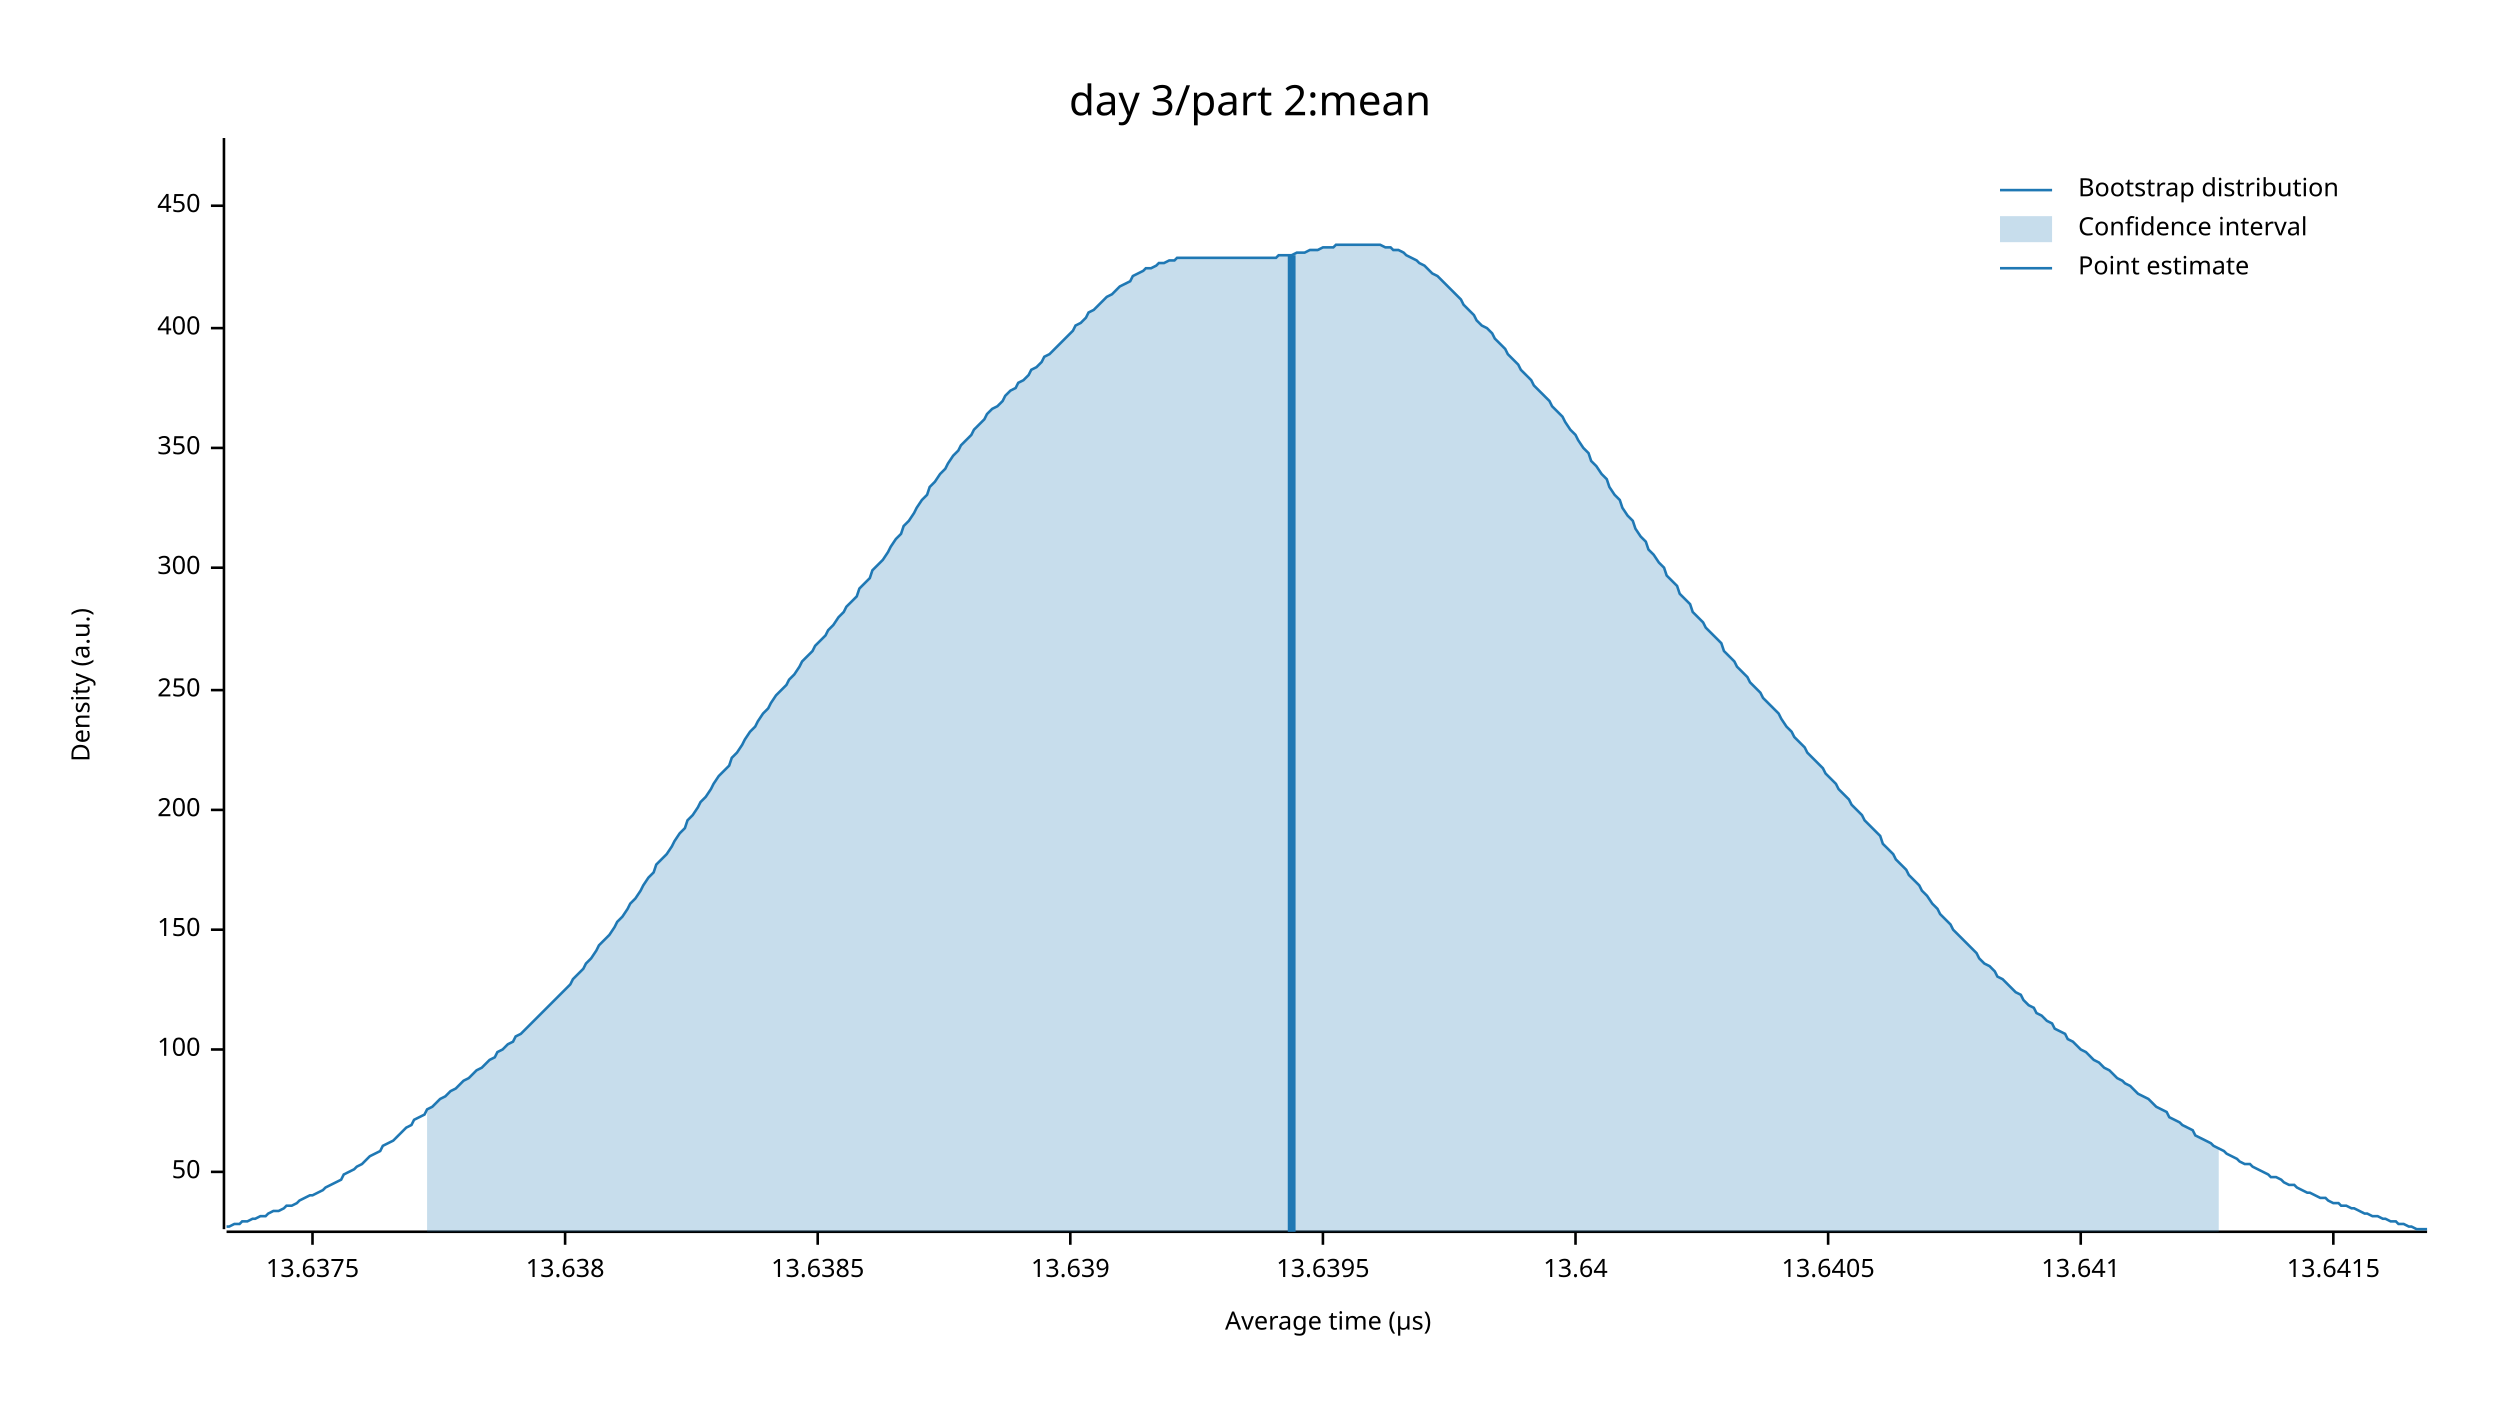
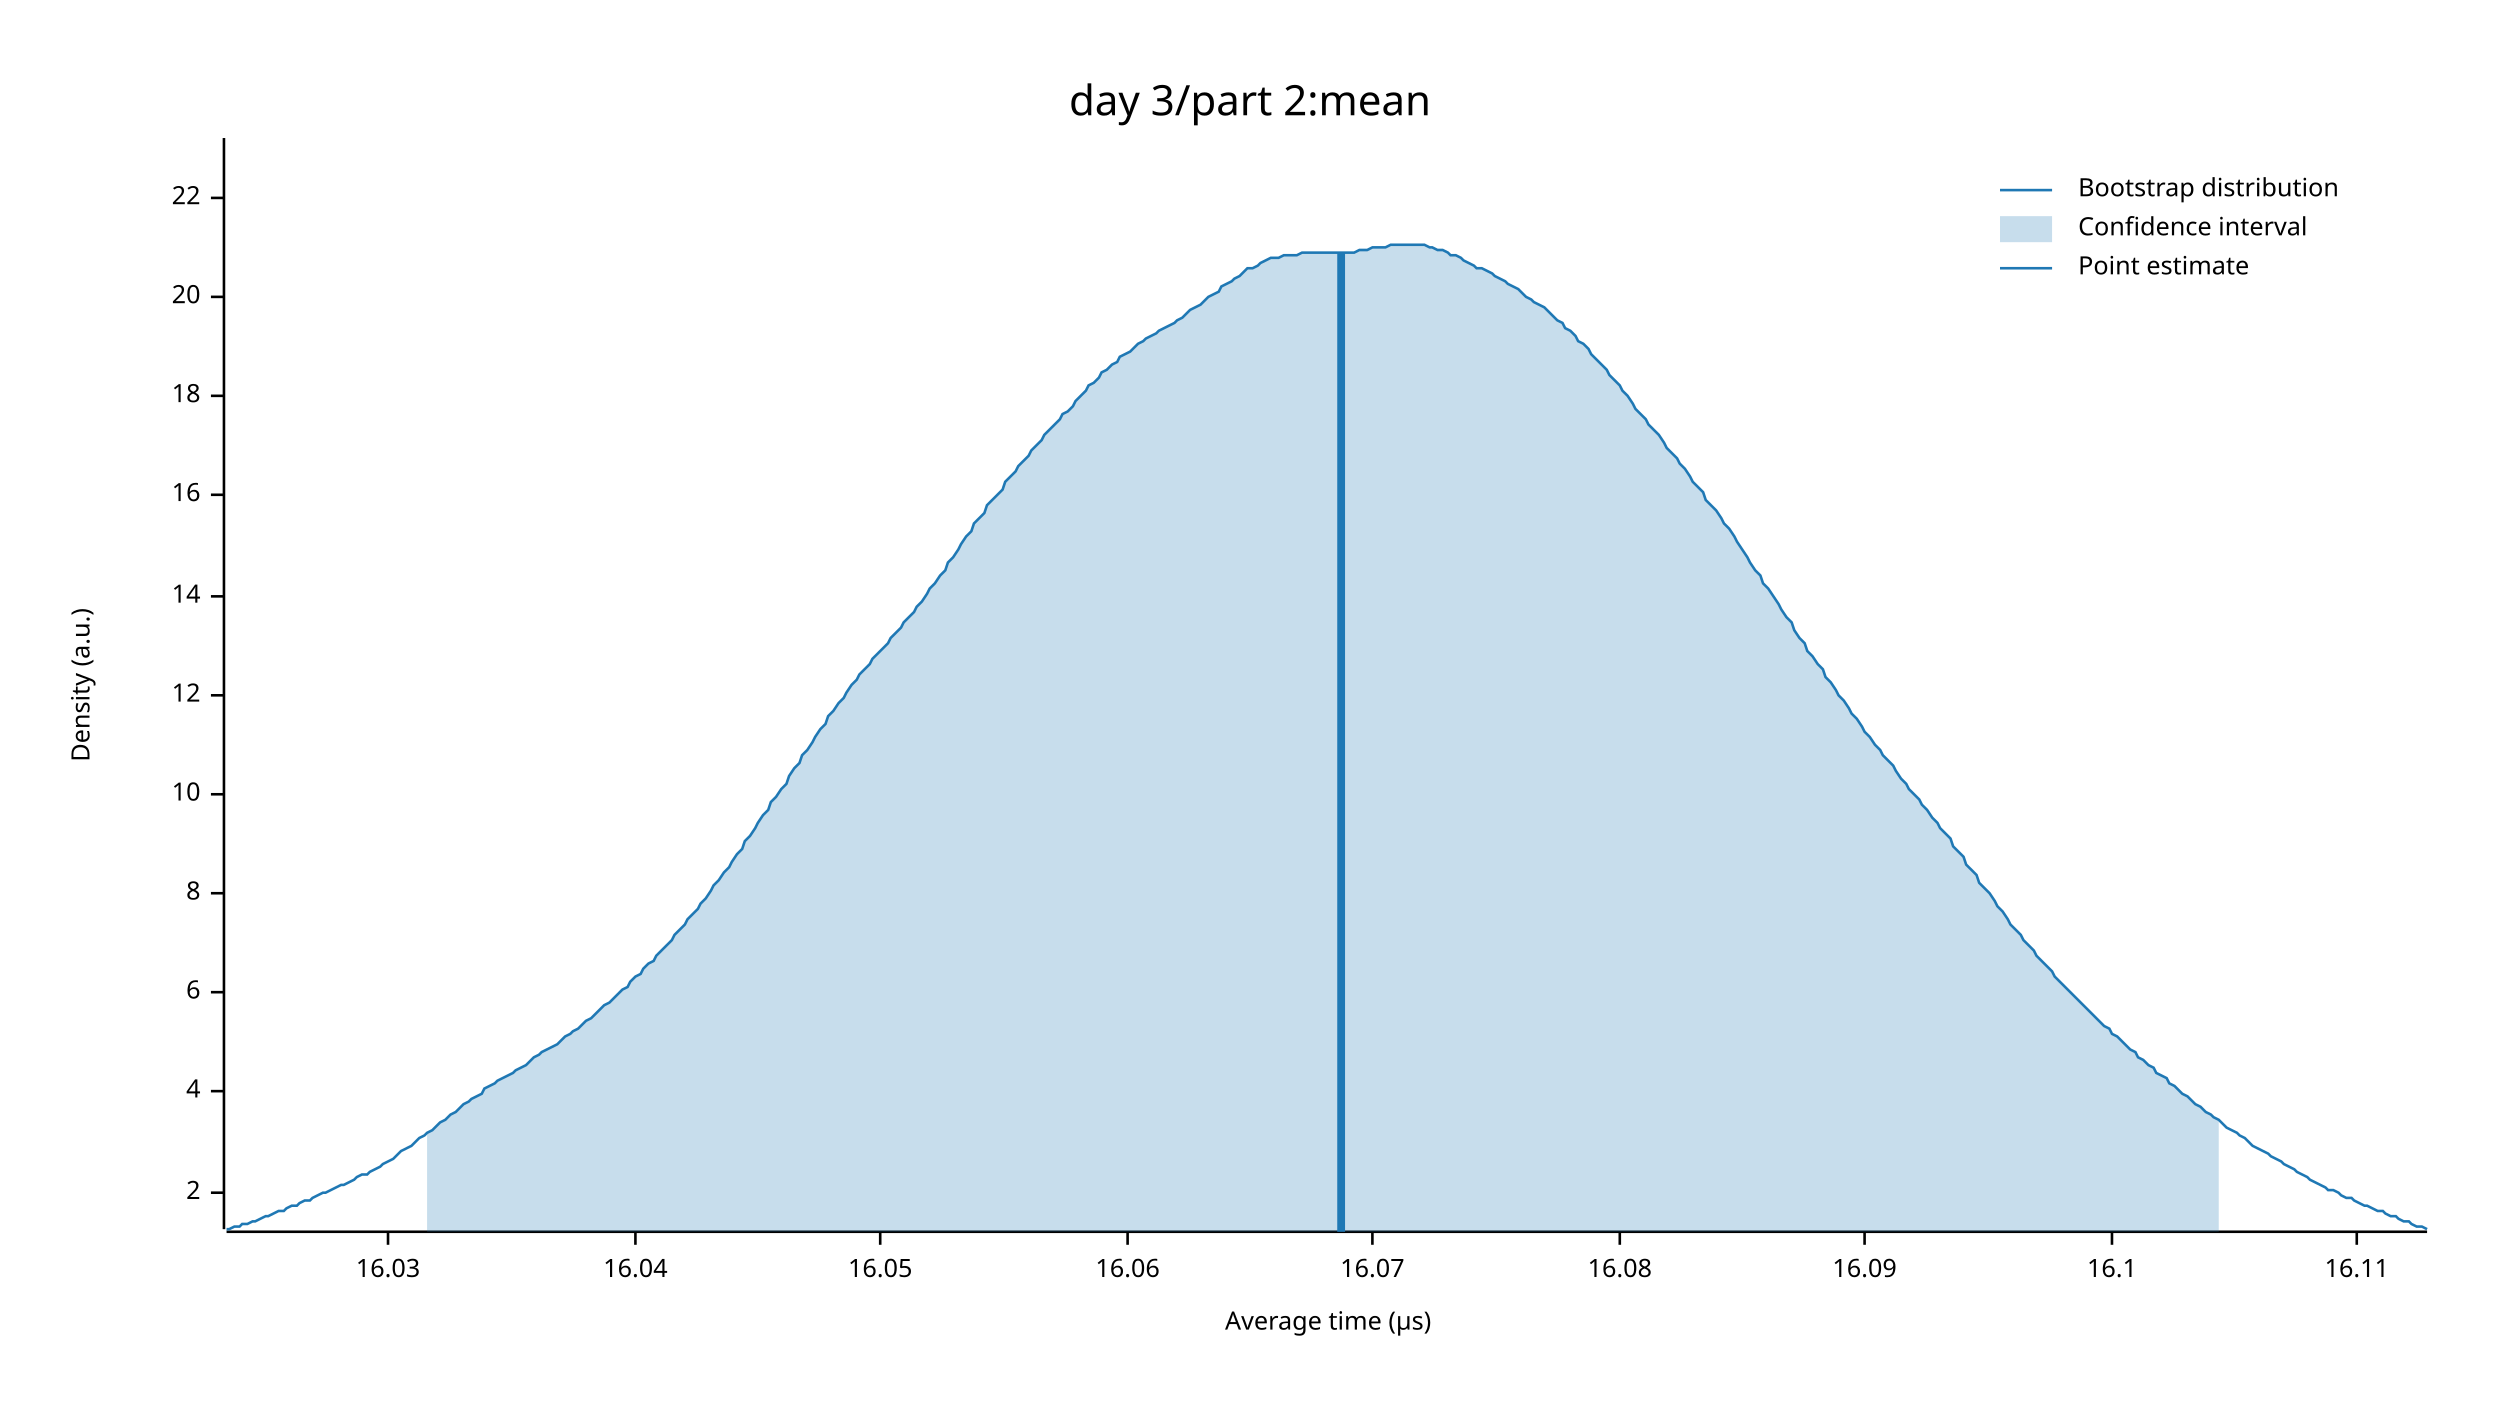
<svg xmlns="http://www.w3.org/2000/svg" width="960" height="540" viewBox="0 0 960 540">
  <text x="480" y="32" dy="0.76em" text-anchor="middle" font-family="sans-serif" font-size="16.129" opacity="1" fill="#000000">
day 3/part 2:mean
</text>
  <text x="27" y="263" dy="0.76em" text-anchor="middle" font-family="sans-serif" font-size="9.677" opacity="1" fill="#000000" transform="rotate(270, 27, 263)">
Density (a.u.)
</text>
  <text x="510" y="513" dy="-0.5ex" text-anchor="middle" font-family="sans-serif" font-size="9.677" opacity="1" fill="#000000">
Average time (µs)
</text>
  <polyline fill="none" opacity="1" stroke="#000000" stroke-width="1" points="86,53 86,472 " />
-   <text x="77" y="450" dy="0.5ex" text-anchor="end" font-family="sans-serif" font-size="9.677" opacity="1" fill="#000000">
- 50
+   <text x="77" y="458" dy="0.5ex" text-anchor="end" font-family="sans-serif" font-size="9.677" opacity="1" fill="#000000">
+ 2
</text>
-   <polyline fill="none" opacity="1" stroke="#000000" stroke-width="1" points="81,450 86,450 " />
-   <text x="77" y="403" dy="0.5ex" text-anchor="end" font-family="sans-serif" font-size="9.677" opacity="1" fill="#000000">
- 100
+   <polyline fill="none" opacity="1" stroke="#000000" stroke-width="1" points="81,458 86,458 " />
+   <text x="77" y="419" dy="0.5ex" text-anchor="end" font-family="sans-serif" font-size="9.677" opacity="1" fill="#000000">
+ 4
</text>
-   <polyline fill="none" opacity="1" stroke="#000000" stroke-width="1" points="81,403 86,403 " />
-   <text x="77" y="357" dy="0.5ex" text-anchor="end" font-family="sans-serif" font-size="9.677" opacity="1" fill="#000000">
- 150
+   <polyline fill="none" opacity="1" stroke="#000000" stroke-width="1" points="81,419 86,419 " />
+   <text x="77" y="381" dy="0.5ex" text-anchor="end" font-family="sans-serif" font-size="9.677" opacity="1" fill="#000000">
+ 6
</text>
-   <polyline fill="none" opacity="1" stroke="#000000" stroke-width="1" points="81,357 86,357 " />
-   <text x="77" y="311" dy="0.5ex" text-anchor="end" font-family="sans-serif" font-size="9.677" opacity="1" fill="#000000">
- 200
+   <polyline fill="none" opacity="1" stroke="#000000" stroke-width="1" points="81,381 86,381 " />
+   <text x="77" y="343" dy="0.5ex" text-anchor="end" font-family="sans-serif" font-size="9.677" opacity="1" fill="#000000">
+ 8
</text>
-   <polyline fill="none" opacity="1" stroke="#000000" stroke-width="1" points="81,311 86,311 " />
-   <text x="77" y="265" dy="0.5ex" text-anchor="end" font-family="sans-serif" font-size="9.677" opacity="1" fill="#000000">
- 250
+   <polyline fill="none" opacity="1" stroke="#000000" stroke-width="1" points="81,343 86,343 " />
+   <text x="77" y="305" dy="0.5ex" text-anchor="end" font-family="sans-serif" font-size="9.677" opacity="1" fill="#000000">
+ 10
</text>
-   <polyline fill="none" opacity="1" stroke="#000000" stroke-width="1" points="81,265 86,265 " />
-   <text x="77" y="218" dy="0.5ex" text-anchor="end" font-family="sans-serif" font-size="9.677" opacity="1" fill="#000000">
- 300
+   <polyline fill="none" opacity="1" stroke="#000000" stroke-width="1" points="81,305 86,305 " />
+   <text x="77" y="267" dy="0.5ex" text-anchor="end" font-family="sans-serif" font-size="9.677" opacity="1" fill="#000000">
+ 12
</text>
-   <polyline fill="none" opacity="1" stroke="#000000" stroke-width="1" points="81,218 86,218 " />
-   <text x="77" y="172" dy="0.5ex" text-anchor="end" font-family="sans-serif" font-size="9.677" opacity="1" fill="#000000">
- 350
+   <polyline fill="none" opacity="1" stroke="#000000" stroke-width="1" points="81,267 86,267 " />
+   <text x="77" y="229" dy="0.5ex" text-anchor="end" font-family="sans-serif" font-size="9.677" opacity="1" fill="#000000">
+ 14
</text>
-   <polyline fill="none" opacity="1" stroke="#000000" stroke-width="1" points="81,172 86,172 " />
-   <text x="77" y="126" dy="0.5ex" text-anchor="end" font-family="sans-serif" font-size="9.677" opacity="1" fill="#000000">
- 400
+   <polyline fill="none" opacity="1" stroke="#000000" stroke-width="1" points="81,229 86,229 " />
+   <text x="77" y="190" dy="0.5ex" text-anchor="end" font-family="sans-serif" font-size="9.677" opacity="1" fill="#000000">
+ 16
</text>
-   <polyline fill="none" opacity="1" stroke="#000000" stroke-width="1" points="81,126 86,126 " />
-   <text x="77" y="79" dy="0.5ex" text-anchor="end" font-family="sans-serif" font-size="9.677" opacity="1" fill="#000000">
- 450
+   <polyline fill="none" opacity="1" stroke="#000000" stroke-width="1" points="81,190 86,190 " />
+   <text x="77" y="152" dy="0.5ex" text-anchor="end" font-family="sans-serif" font-size="9.677" opacity="1" fill="#000000">
+ 18
</text>
-   <polyline fill="none" opacity="1" stroke="#000000" stroke-width="1" points="81,79 86,79 " />
+   <polyline fill="none" opacity="1" stroke="#000000" stroke-width="1" points="81,152 86,152 " />
+   <text x="77" y="114" dy="0.5ex" text-anchor="end" font-family="sans-serif" font-size="9.677" opacity="1" fill="#000000">
+ 20
+ </text>
+   <polyline fill="none" opacity="1" stroke="#000000" stroke-width="1" points="81,114 86,114 " />
+   <text x="77" y="76" dy="0.5ex" text-anchor="end" font-family="sans-serif" font-size="9.677" opacity="1" fill="#000000">
+ 22
+ </text>
+   <polyline fill="none" opacity="1" stroke="#000000" stroke-width="1" points="81,76 86,76 " />
  <polyline fill="none" opacity="1" stroke="#000000" stroke-width="1" points="87,473 932,473 " />
-   <text x="120" y="483" dy="0.76em" text-anchor="middle" font-family="sans-serif" font-size="9.677" opacity="1" fill="#000000">
- 13.6375
+   <text x="149" y="483" dy="0.76em" text-anchor="middle" font-family="sans-serif" font-size="9.677" opacity="1" fill="#000000">
+ 16.03
</text>
-   <polyline fill="none" opacity="1" stroke="#000000" stroke-width="1" points="120,473 120,478 " />
-   <text x="217" y="483" dy="0.76em" text-anchor="middle" font-family="sans-serif" font-size="9.677" opacity="1" fill="#000000">
- 13.638
+   <polyline fill="none" opacity="1" stroke="#000000" stroke-width="1" points="149,473 149,478 " />
+   <text x="244" y="483" dy="0.76em" text-anchor="middle" font-family="sans-serif" font-size="9.677" opacity="1" fill="#000000">
+ 16.04
</text>
-   <polyline fill="none" opacity="1" stroke="#000000" stroke-width="1" points="217,473 217,478 " />
-   <text x="314" y="483" dy="0.76em" text-anchor="middle" font-family="sans-serif" font-size="9.677" opacity="1" fill="#000000">
- 13.6385
+   <polyline fill="none" opacity="1" stroke="#000000" stroke-width="1" points="244,473 244,478 " />
+   <text x="338" y="483" dy="0.76em" text-anchor="middle" font-family="sans-serif" font-size="9.677" opacity="1" fill="#000000">
+ 16.05
</text>
-   <polyline fill="none" opacity="1" stroke="#000000" stroke-width="1" points="314,473 314,478 " />
-   <text x="411" y="483" dy="0.76em" text-anchor="middle" font-family="sans-serif" font-size="9.677" opacity="1" fill="#000000">
- 13.639
+   <polyline fill="none" opacity="1" stroke="#000000" stroke-width="1" points="338,473 338,478 " />
+   <text x="433" y="483" dy="0.76em" text-anchor="middle" font-family="sans-serif" font-size="9.677" opacity="1" fill="#000000">
+ 16.06
</text>
-   <polyline fill="none" opacity="1" stroke="#000000" stroke-width="1" points="411,473 411,478 " />
-   <text x="508" y="483" dy="0.76em" text-anchor="middle" font-family="sans-serif" font-size="9.677" opacity="1" fill="#000000">
- 13.6395
+   <polyline fill="none" opacity="1" stroke="#000000" stroke-width="1" points="433,473 433,478 " />
+   <text x="527" y="483" dy="0.76em" text-anchor="middle" font-family="sans-serif" font-size="9.677" opacity="1" fill="#000000">
+ 16.07
</text>
-   <polyline fill="none" opacity="1" stroke="#000000" stroke-width="1" points="508,473 508,478 " />
-   <text x="605" y="483" dy="0.76em" text-anchor="middle" font-family="sans-serif" font-size="9.677" opacity="1" fill="#000000">
- 13.64
+   <polyline fill="none" opacity="1" stroke="#000000" stroke-width="1" points="527,473 527,478 " />
+   <text x="622" y="483" dy="0.76em" text-anchor="middle" font-family="sans-serif" font-size="9.677" opacity="1" fill="#000000">
+ 16.08
</text>
-   <polyline fill="none" opacity="1" stroke="#000000" stroke-width="1" points="605,473 605,478 " />
-   <text x="702" y="483" dy="0.76em" text-anchor="middle" font-family="sans-serif" font-size="9.677" opacity="1" fill="#000000">
- 13.6405
+   <polyline fill="none" opacity="1" stroke="#000000" stroke-width="1" points="622,473 622,478 " />
+   <text x="716" y="483" dy="0.76em" text-anchor="middle" font-family="sans-serif" font-size="9.677" opacity="1" fill="#000000">
+ 16.09
</text>
-   <polyline fill="none" opacity="1" stroke="#000000" stroke-width="1" points="702,473 702,478 " />
-   <text x="799" y="483" dy="0.76em" text-anchor="middle" font-family="sans-serif" font-size="9.677" opacity="1" fill="#000000">
- 13.641
+   <polyline fill="none" opacity="1" stroke="#000000" stroke-width="1" points="716,473 716,478 " />
+   <text x="811" y="483" dy="0.76em" text-anchor="middle" font-family="sans-serif" font-size="9.677" opacity="1" fill="#000000">
+ 16.1
</text>
-   <polyline fill="none" opacity="1" stroke="#000000" stroke-width="1" points="799,473 799,478 " />
-   <text x="896" y="483" dy="0.76em" text-anchor="middle" font-family="sans-serif" font-size="9.677" opacity="1" fill="#000000">
- 13.6415
+   <polyline fill="none" opacity="1" stroke="#000000" stroke-width="1" points="811,473 811,478 " />
+   <text x="905" y="483" dy="0.76em" text-anchor="middle" font-family="sans-serif" font-size="9.677" opacity="1" fill="#000000">
+ 16.11
</text>
-   <polyline fill="none" opacity="1" stroke="#000000" stroke-width="1" points="896,473 896,478 " />
-   <polyline fill="none" opacity="1" stroke="#1F78B4" stroke-width="1" points="87,471 88,471 90,470 92,470 93,469 95,469 97,468 98,468 100,467 102,467 103,466 105,465 107,465 109,464 110,463 112,463 114,462 115,461 117,460 119,459 120,459 122,458 124,457 125,456 127,455 129,454 131,453 132,451 134,450 136,449 137,448 139,447 141,445 142,444 144,443 146,442 147,440 149,439 151,438 153,436 154,435 156,433 158,432 159,430 161,429 163,428 164,426 166,425 168,423 169,422 171,421 173,419 175,418 176,417 178,415 180,414 181,413 183,411 185,410 186,409 188,407 190,406 191,404 193,403 195,401 197,400 198,398 200,397 202,395 203,394 205,392 207,390 208,389 210,387 212,385 214,383 215,382 217,380 219,378 220,376 222,374 224,372 225,370 227,368 229,365 230,363 232,361 234,359 236,356 237,354 239,352 241,349 242,347 244,345 246,342 247,340 249,337 251,335 252,332 254,330 256,328 258,325 259,323 261,320 263,318 264,315 266,313 268,310 269,308 271,306 273,303 274,301 276,298 278,296 280,294 281,291 283,289 285,286 286,284 288,281 290,279 291,277 293,274 295,272 296,270 298,267 300,265 302,263 303,261 305,259 307,256 308,254 310,252 312,250 313,248 315,246 317,244 318,242 320,240 322,237 324,235 325,233 327,231 329,229 330,226 332,224 334,222 335,219 337,217 339,215 341,212 342,210 344,207 346,205 347,202 349,200 351,197 352,195 354,192 356,190 357,187 359,185 361,182 363,180 364,178 366,175 368,173 369,171 371,169 373,167 374,165 376,163 378,161 379,159 381,157 383,156 385,154 386,152 388,150 390,149 391,147 393,146 395,144 396,142 398,141 400,139 401,137 403,136 405,134 407,132 408,131 410,129 412,127 413,125 415,124 417,122 418,120 420,119 422,117 423,116 425,114 427,113 429,111 430,110 432,109 434,108 435,106 437,105 439,104 440,103 442,103 444,102 445,101 447,101 449,100 451,100 452,99 454,99 456,99 457,99 459,99 461,99 462,99 464,99 466,99 468,99 469,99 471,99 473,99 474,99 476,99 478,99 479,99 481,99 483,99 484,99 486,99 488,99 490,99 491,98 493,98 495,98 496,98 498,97 500,97 501,97 503,96 505,96 506,96 508,95 510,95 512,95 513,94 515,94 517,94 518,94 520,94 522,94 523,94 525,94 527,94 528,94 530,94 532,95 534,95 535,96 537,96 539,97 540,98 542,99 544,100 545,101 547,102 549,104 550,105 552,106 554,108 556,110 557,111 559,113 561,115 562,117 564,119 566,121 567,123 569,125 571,126 573,128 574,130 576,132 578,134 579,136 581,138 583,140 584,142 586,144 588,146 589,148 591,150 593,152 595,154 596,156 598,158 600,160 601,162 603,165 605,167 606,169 608,172 610,174 611,177 613,179 615,182 617,184 618,187 620,190 622,192 623,195 625,198 627,200 628,203 630,206 632,208 633,211 635,213 637,216 639,218 640,221 642,223 644,225 645,228 647,230 649,232 650,235 652,237 654,239 655,241 657,243 659,245 661,247 662,250 664,252 666,254 667,256 669,258 671,260 672,262 674,264 676,266 677,268 679,270 681,272 683,274 684,276 686,279 688,281 689,283 691,285 693,287 694,289 696,291 698,293 700,295 701,297 703,299 705,301 706,303 708,305 710,307 711,309 713,311 715,313 716,315 718,317 720,319 722,321 723,324 725,326 727,328 728,330 730,332 732,334 733,336 735,338 737,340 738,342 740,344 742,347 744,349 745,351 747,353 749,355 750,357 752,359 754,361 755,362 757,364 759,366 760,368 762,370 764,371 766,373 767,375 769,376 771,378 772,379 774,381 776,382 777,384 779,386 781,387 782,389 784,390 786,392 788,393 789,395 791,396 793,397 794,399 796,400 798,402 799,403 801,404 803,406 804,407 806,408 808,410 810,411 811,412 813,414 815,415 816,416 818,417 820,419 821,420 823,421 825,422 827,424 828,425 830,426 832,427 833,429 835,430 837,431 838,432 840,433 842,434 843,436 845,437 847,438 849,439 850,440 852,441 854,442 855,443 857,444 859,445 860,446 862,447 864,447 865,448 867,449 869,450 871,451 872,452 874,452 876,453 877,454 879,455 881,455 882,456 884,457 886,458 887,458 889,459 891,460 893,460 894,461 896,462 898,462 899,463 901,463 903,464 904,464 906,465 908,466 909,466 911,467 913,467 915,468 916,468 918,469 920,469 921,470 923,470 925,471 926,471 928,472 930,472 932,472 " />
-   <polygon opacity="0.25" fill="#1F78B4" points="164,426 166,425 168,423 169,422 171,421 173,419 175,418 176,417 178,415 180,414 181,413 183,411 185,410 186,409 188,407 190,406 191,404 193,403 195,401 197,400 198,398 200,397 202,395 203,394 205,392 207,390 208,389 210,387 212,385 214,383 215,382 217,380 219,378 220,376 222,374 224,372 225,370 227,368 229,365 230,363 232,361 234,359 236,356 237,354 239,352 241,349 242,347 244,345 246,342 247,340 249,337 251,335 252,332 254,330 256,328 258,325 259,323 261,320 263,318 264,315 266,313 268,310 269,308 271,306 273,303 274,301 276,298 278,296 280,294 281,291 283,289 285,286 286,284 288,281 290,279 291,277 293,274 295,272 296,270 298,267 300,265 302,263 303,261 305,259 307,256 308,254 310,252 312,250 313,248 315,246 317,244 318,242 320,240 322,237 324,235 325,233 327,231 329,229 330,226 332,224 334,222 335,219 337,217 339,215 341,212 342,210 344,207 346,205 347,202 349,200 351,197 352,195 354,192 356,190 357,187 359,185 361,182 363,180 364,178 366,175 368,173 369,171 371,169 373,167 374,165 376,163 378,161 379,159 381,157 383,156 385,154 386,152 388,150 390,149 391,147 393,146 395,144 396,142 398,141 400,139 401,137 403,136 405,134 407,132 408,131 410,129 412,127 413,125 415,124 417,122 418,120 420,119 422,117 423,116 425,114 427,113 429,111 430,110 432,109 434,108 435,106 437,105 439,104 440,103 442,103 444,102 445,101 447,101 449,100 451,100 452,99 454,99 456,99 457,99 459,99 461,99 462,99 464,99 466,99 468,99 469,99 471,99 473,99 474,99 476,99 478,99 479,99 481,99 483,99 484,99 486,99 488,99 490,99 491,98 493,98 495,98 496,98 498,97 500,97 501,97 503,96 505,96 506,96 508,95 510,95 512,95 513,94 515,94 517,94 518,94 520,94 522,94 523,94 525,94 527,94 528,94 530,94 532,95 534,95 535,96 537,96 539,97 540,98 542,99 544,100 545,101 547,102 549,104 550,105 552,106 554,108 556,110 557,111 559,113 561,115 562,117 564,119 566,121 567,123 569,125 571,126 573,128 574,130 576,132 578,134 579,136 581,138 583,140 584,142 586,144 588,146 589,148 591,150 593,152 595,154 596,156 598,158 600,160 601,162 603,165 605,167 606,169 608,172 610,174 611,177 613,179 615,182 617,184 618,187 620,190 622,192 623,195 625,198 627,200 628,203 630,206 632,208 633,211 635,213 637,216 639,218 640,221 642,223 644,225 645,228 647,230 649,232 650,235 652,237 654,239 655,241 657,243 659,245 661,247 662,250 664,252 666,254 667,256 669,258 671,260 672,262 674,264 676,266 677,268 679,270 681,272 683,274 684,276 686,279 688,281 689,283 691,285 693,287 694,289 696,291 698,293 700,295 701,297 703,299 705,301 706,303 708,305 710,307 711,309 713,311 715,313 716,315 718,317 720,319 722,321 723,324 725,326 727,328 728,330 730,332 732,334 733,336 735,338 737,340 738,342 740,344 742,347 744,349 745,351 747,353 749,355 750,357 752,359 754,361 755,362 757,364 759,366 760,368 762,370 764,371 766,373 767,375 769,376 771,378 772,379 774,381 776,382 777,384 779,386 781,387 782,389 784,390 786,392 788,393 789,395 791,396 793,397 794,399 796,400 798,402 799,403 801,404 803,406 804,407 806,408 808,410 810,411 811,412 813,414 815,415 816,416 818,417 820,419 821,420 823,421 825,422 827,424 828,425 830,426 832,427 833,429 835,430 837,431 838,432 840,433 842,434 843,436 845,437 847,438 849,439 850,440 852,441 852,473 164,473 " />
-   <polyline fill="none" opacity="1" stroke="#1F78B4" stroke-width="3" points="496,473 496,98 " />
+   <polyline fill="none" opacity="1" stroke="#000000" stroke-width="1" points="905,473 905,478 " />
+   <polyline fill="none" opacity="1" stroke="#1F78B4" stroke-width="1" points="87,472 88,472 90,471 92,471 93,470 95,470 97,469 98,469 100,468 102,467 103,467 105,466 107,465 109,465 110,464 112,463 114,463 115,462 117,461 119,461 120,460 122,459 124,458 125,458 127,457 129,456 131,455 132,455 134,454 136,453 137,452 139,451 141,451 142,450 144,449 146,448 147,447 149,446 151,445 153,443 154,442 156,441 158,440 159,439 161,437 163,436 164,435 166,434 168,432 169,431 171,430 173,428 175,427 176,426 178,424 180,423 181,422 183,421 185,420 186,418 188,417 190,416 191,415 193,414 195,413 197,412 198,411 200,410 202,409 203,408 205,406 207,405 208,404 210,403 212,402 214,401 215,400 217,398 219,397 220,396 222,395 224,393 225,392 227,391 229,389 230,388 232,386 234,385 236,383 237,382 239,380 241,379 242,377 244,375 246,374 247,372 249,370 251,369 252,367 254,365 256,363 258,361 259,359 261,357 263,355 264,353 266,351 268,349 269,347 271,345 273,342 274,340 276,338 278,335 280,333 281,331 283,328 285,326 286,323 288,321 290,318 291,316 293,313 295,311 296,308 298,306 300,303 302,301 303,298 305,295 307,293 308,290 310,288 312,285 313,283 315,280 317,278 318,275 320,273 322,270 324,268 325,266 327,263 329,261 330,259 332,257 334,255 335,253 337,251 339,249 341,247 342,245 344,243 346,241 347,239 349,237 351,235 352,233 354,231 356,228 357,226 359,224 361,221 363,219 364,216 366,214 368,211 369,209 371,206 373,204 374,201 376,199 378,197 379,194 381,192 383,190 385,188 386,185 388,183 390,181 391,179 393,177 395,175 396,173 398,171 400,169 401,167 403,165 405,163 407,161 408,159 410,158 412,156 413,154 415,152 417,150 418,148 420,147 422,145 423,143 425,142 427,140 429,139 430,137 432,136 434,135 435,134 437,132 439,131 440,130 442,129 444,128 445,127 447,126 449,125 451,124 452,123 454,122 456,120 457,119 459,118 461,117 462,116 464,114 466,113 468,112 469,110 471,109 473,108 474,107 476,106 478,104 479,103 481,103 483,102 484,101 486,100 488,99 490,99 491,99 493,98 495,98 496,98 498,98 500,97 501,97 503,97 505,97 506,97 508,97 510,97 512,97 513,97 515,97 517,97 518,97 520,97 522,96 523,96 525,96 527,95 528,95 530,95 532,95 534,94 535,94 537,94 539,94 540,94 542,94 544,94 545,94 547,94 549,95 550,95 552,96 554,96 556,97 557,98 559,98 561,99 562,100 564,101 566,102 567,103 569,103 571,104 573,105 574,106 576,107 578,108 579,109 581,110 583,111 584,112 586,114 588,115 589,116 591,117 593,118 595,120 596,121 598,123 600,124 601,126 603,127 605,129 606,131 608,132 610,134 611,136 613,138 615,140 617,142 618,144 620,146 622,148 623,150 625,152 627,155 628,157 630,159 632,161 633,163 635,165 637,167 639,170 640,172 642,174 644,176 645,178 647,180 649,183 650,185 652,187 654,189 655,192 657,194 659,196 661,199 662,201 664,203 666,206 667,208 669,211 671,214 672,216 674,219 676,221 677,224 679,226 681,229 683,232 684,234 686,237 688,239 689,242 691,245 693,247 694,250 696,252 698,255 700,257 701,260 703,262 705,265 706,267 708,269 710,272 711,274 713,276 715,279 716,281 718,283 720,286 722,288 723,290 725,292 727,294 728,296 730,299 732,301 733,303 735,305 737,307 738,309 740,311 742,314 744,316 745,318 747,320 749,322 750,325 752,327 754,329 755,332 757,334 759,336 760,339 762,341 764,343 766,346 767,348 769,350 771,353 772,355 774,357 776,359 777,361 779,363 781,365 782,367 784,369 786,371 788,373 789,375 791,377 793,379 794,380 796,382 798,384 799,385 801,387 803,389 804,390 806,392 808,394 810,395 811,397 813,398 815,400 816,401 818,403 820,404 821,406 823,407 825,409 827,410 828,412 830,413 832,414 833,416 835,417 837,419 838,420 840,421 842,423 843,424 845,425 847,427 849,428 850,429 852,430 854,432 855,433 857,434 859,435 860,436 862,437 864,439 865,440 867,441 869,442 871,443 872,444 874,445 876,446 877,447 879,448 881,449 882,450 884,451 886,452 887,453 889,454 891,455 893,456 894,457 896,457 898,458 899,459 901,460 903,460 904,461 906,462 908,463 909,463 911,464 913,465 915,465 916,466 918,467 920,467 921,468 923,469 925,469 926,470 928,471 930,471 932,472 " />
+   <polygon opacity="0.25" fill="#1F78B4" points="164,435 166,434 168,432 169,431 171,430 173,428 175,427 176,426 178,424 180,423 181,422 183,421 185,420 186,418 188,417 190,416 191,415 193,414 195,413 197,412 198,411 200,410 202,409 203,408 205,406 207,405 208,404 210,403 212,402 214,401 215,400 217,398 219,397 220,396 222,395 224,393 225,392 227,391 229,389 230,388 232,386 234,385 236,383 237,382 239,380 241,379 242,377 244,375 246,374 247,372 249,370 251,369 252,367 254,365 256,363 258,361 259,359 261,357 263,355 264,353 266,351 268,349 269,347 271,345 273,342 274,340 276,338 278,335 280,333 281,331 283,328 285,326 286,323 288,321 290,318 291,316 293,313 295,311 296,308 298,306 300,303 302,301 303,298 305,295 307,293 308,290 310,288 312,285 313,283 315,280 317,278 318,275 320,273 322,270 324,268 325,266 327,263 329,261 330,259 332,257 334,255 335,253 337,251 339,249 341,247 342,245 344,243 346,241 347,239 349,237 351,235 352,233 354,231 356,228 357,226 359,224 361,221 363,219 364,216 366,214 368,211 369,209 371,206 373,204 374,201 376,199 378,197 379,194 381,192 383,190 385,188 386,185 388,183 390,181 391,179 393,177 395,175 396,173 398,171 400,169 401,167 403,165 405,163 407,161 408,159 410,158 412,156 413,154 415,152 417,150 418,148 420,147 422,145 423,143 425,142 427,140 429,139 430,137 432,136 434,135 435,134 437,132 439,131 440,130 442,129 444,128 445,127 447,126 449,125 451,124 452,123 454,122 456,120 457,119 459,118 461,117 462,116 464,114 466,113 468,112 469,110 471,109 473,108 474,107 476,106 478,104 479,103 481,103 483,102 484,101 486,100 488,99 490,99 491,99 493,98 495,98 496,98 498,98 500,97 501,97 503,97 505,97 506,97 508,97 510,97 512,97 513,97 515,97 517,97 518,97 520,97 522,96 523,96 525,96 527,95 528,95 530,95 532,95 534,94 535,94 537,94 539,94 540,94 542,94 544,94 545,94 547,94 549,95 550,95 552,96 554,96 556,97 557,98 559,98 561,99 562,100 564,101 566,102 567,103 569,103 571,104 573,105 574,106 576,107 578,108 579,109 581,110 583,111 584,112 586,114 588,115 589,116 591,117 593,118 595,120 596,121 598,123 600,124 601,126 603,127 605,129 606,131 608,132 610,134 611,136 613,138 615,140 617,142 618,144 620,146 622,148 623,150 625,152 627,155 628,157 630,159 632,161 633,163 635,165 637,167 639,170 640,172 642,174 644,176 645,178 647,180 649,183 650,185 652,187 654,189 655,192 657,194 659,196 661,199 662,201 664,203 666,206 667,208 669,211 671,214 672,216 674,219 676,221 677,224 679,226 681,229 683,232 684,234 686,237 688,239 689,242 691,245 693,247 694,250 696,252 698,255 700,257 701,260 703,262 705,265 706,267 708,269 710,272 711,274 713,276 715,279 716,281 718,283 720,286 722,288 723,290 725,292 727,294 728,296 730,299 732,301 733,303 735,305 737,307 738,309 740,311 742,314 744,316 745,318 747,320 749,322 750,325 752,327 754,329 755,332 757,334 759,336 760,339 762,341 764,343 766,346 767,348 769,350 771,353 772,355 774,357 776,359 777,361 779,363 781,365 782,367 784,369 786,371 788,373 789,375 791,377 793,379 794,380 796,382 798,384 799,385 801,387 803,389 804,390 806,392 808,394 810,395 811,397 813,398 815,400 816,401 818,403 820,404 821,406 823,407 825,409 827,410 828,412 830,413 832,414 833,416 835,417 837,419 838,420 840,421 842,423 843,424 845,425 847,427 849,428 850,429 852,430 852,473 164,473 " />
+   <polyline fill="none" opacity="1" stroke="#1F78B4" stroke-width="3" points="515,473 515,97 " />
  <text x="798" y="68" dy="0.76em" text-anchor="start" font-family="sans-serif" font-size="9.677" opacity="1" fill="#000000">
Bootstrap distribution
</text>
  <text x="798" y="83" dy="0.76em" text-anchor="start" font-family="sans-serif" font-size="9.677" opacity="1" fill="#000000">
Confidence interval
</text>
  <text x="798" y="98" dy="0.76em" text-anchor="start" font-family="sans-serif" font-size="9.677" opacity="1" fill="#000000">
Point estimate
</text>
  <polyline fill="none" opacity="1" stroke="#1F78B4" stroke-width="1" points="768,73 788,73 " />
  <rect x="768" y="83" width="20" height="10" opacity="0.25" fill="#1F78B4" stroke="none" />
  <polyline fill="none" opacity="1" stroke="#1F78B4" stroke-width="1" points="768,103 788,103 " />
</svg>
